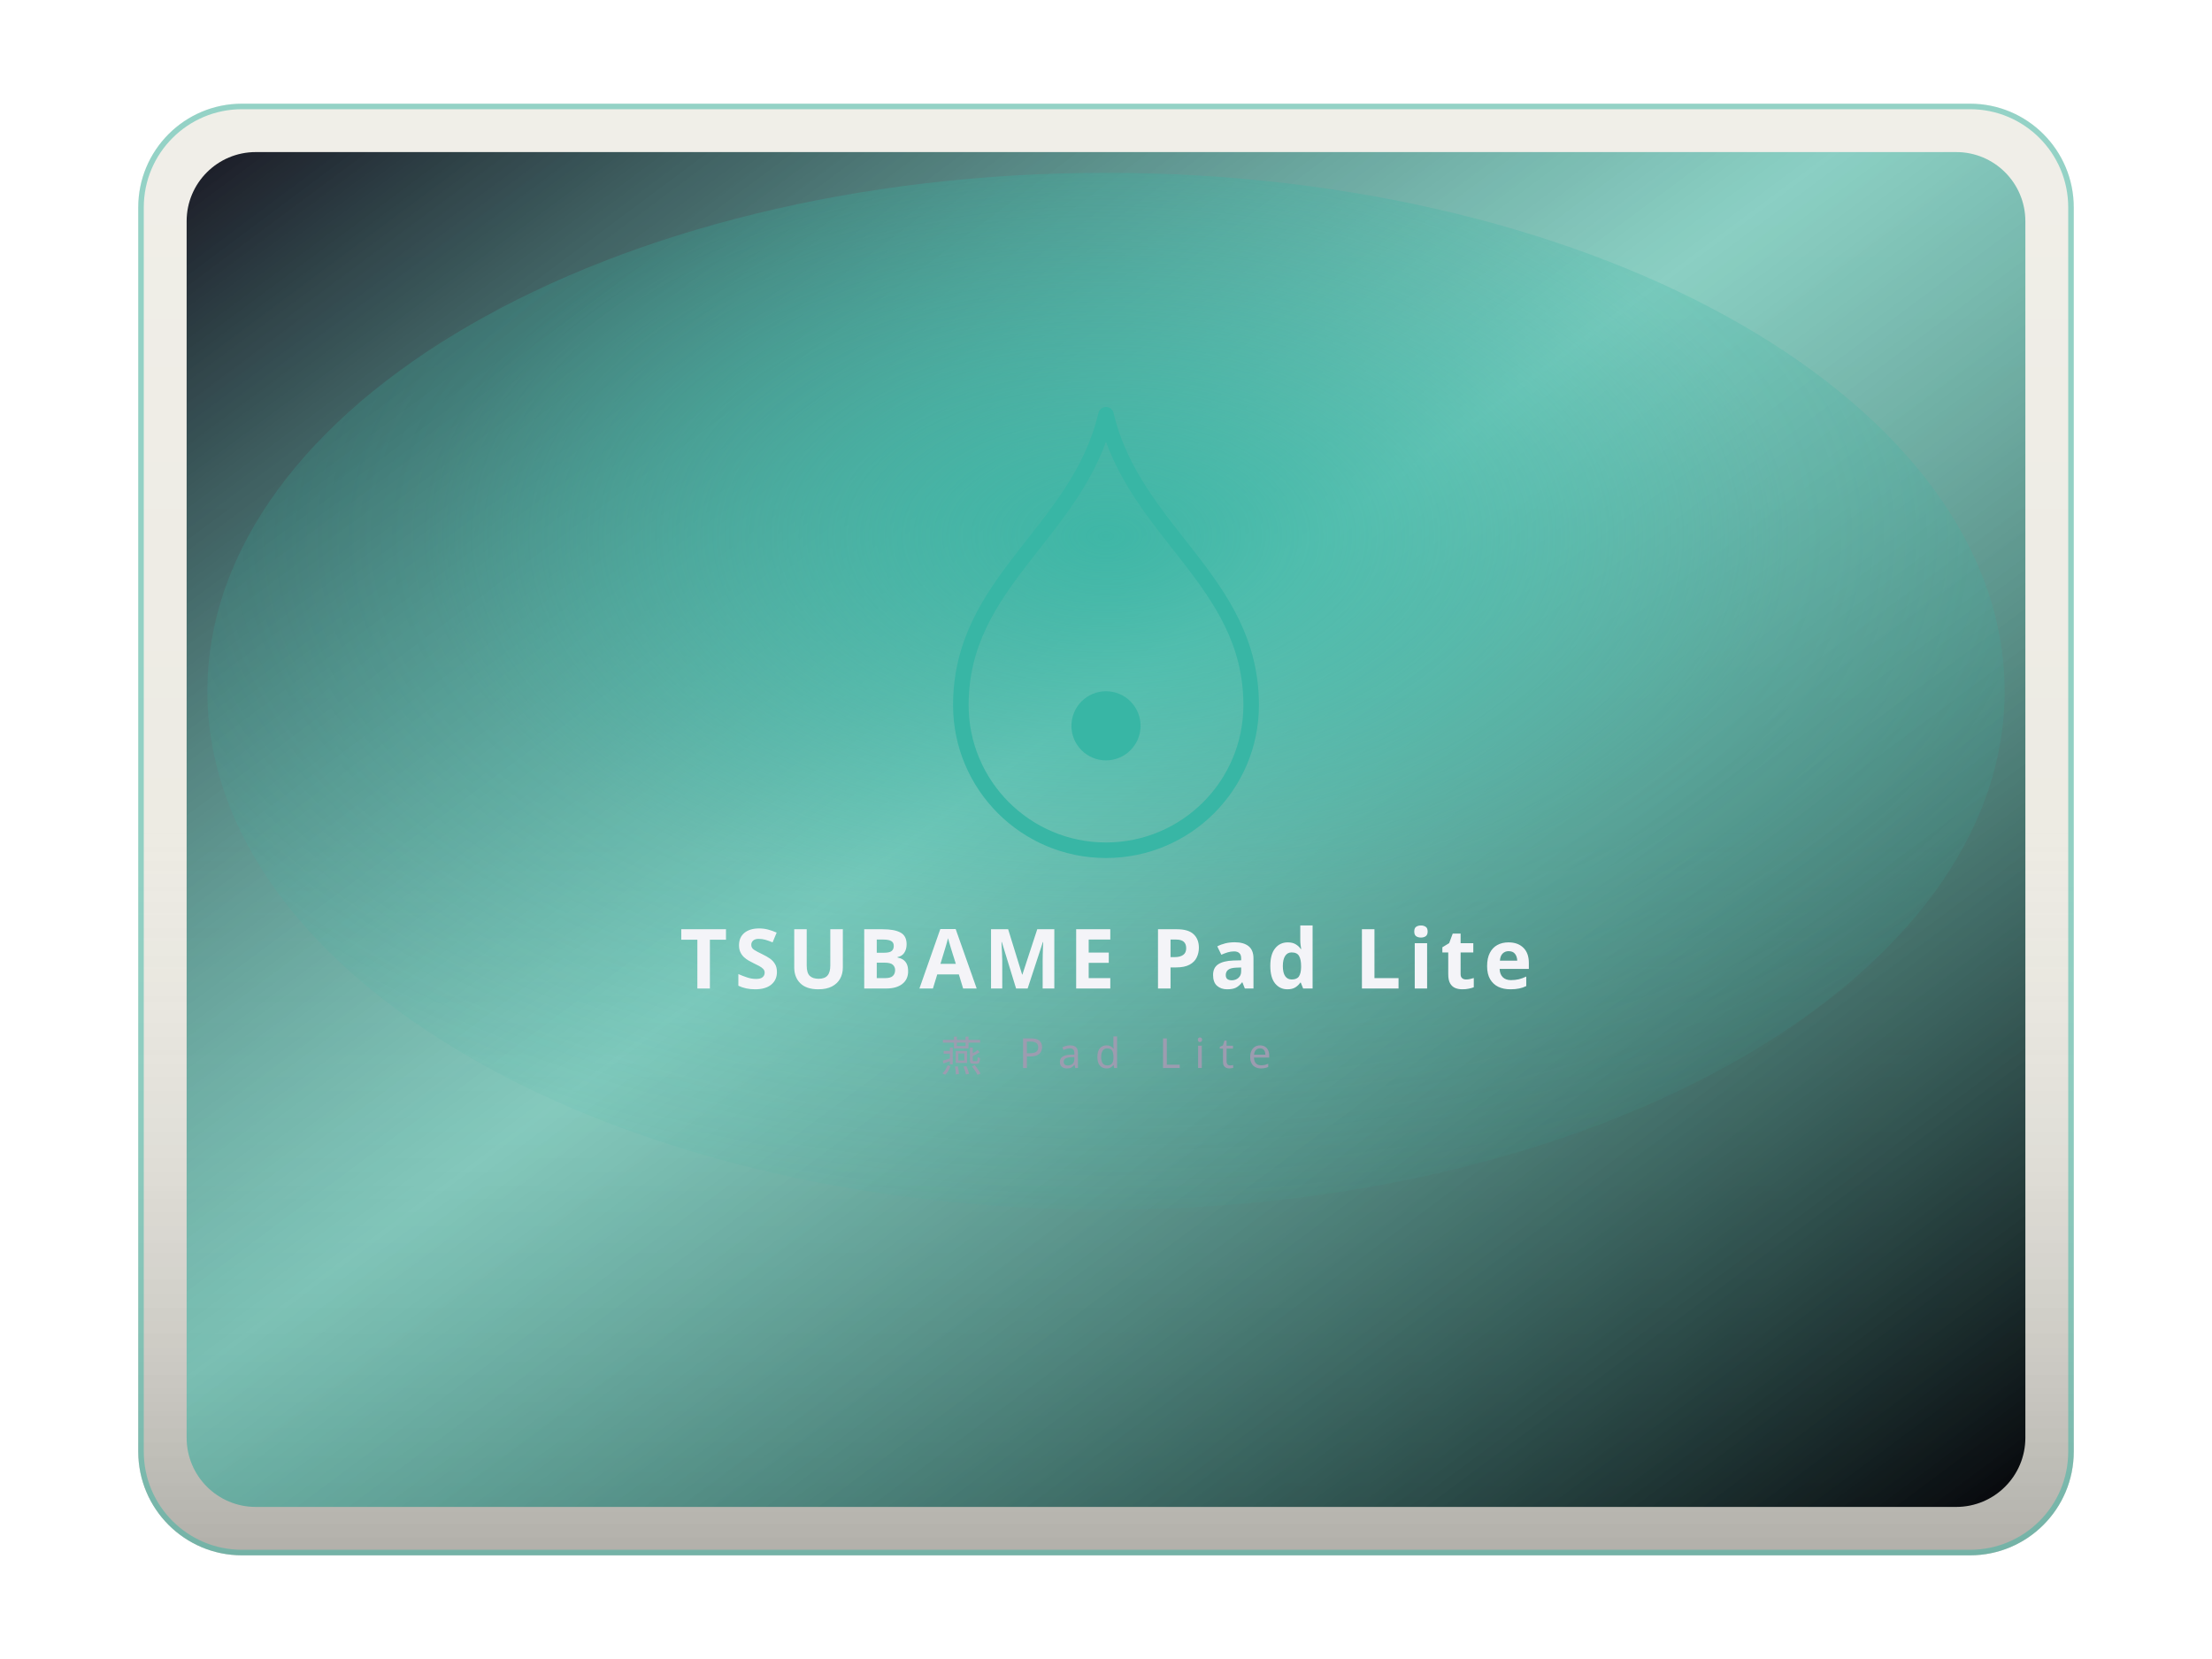
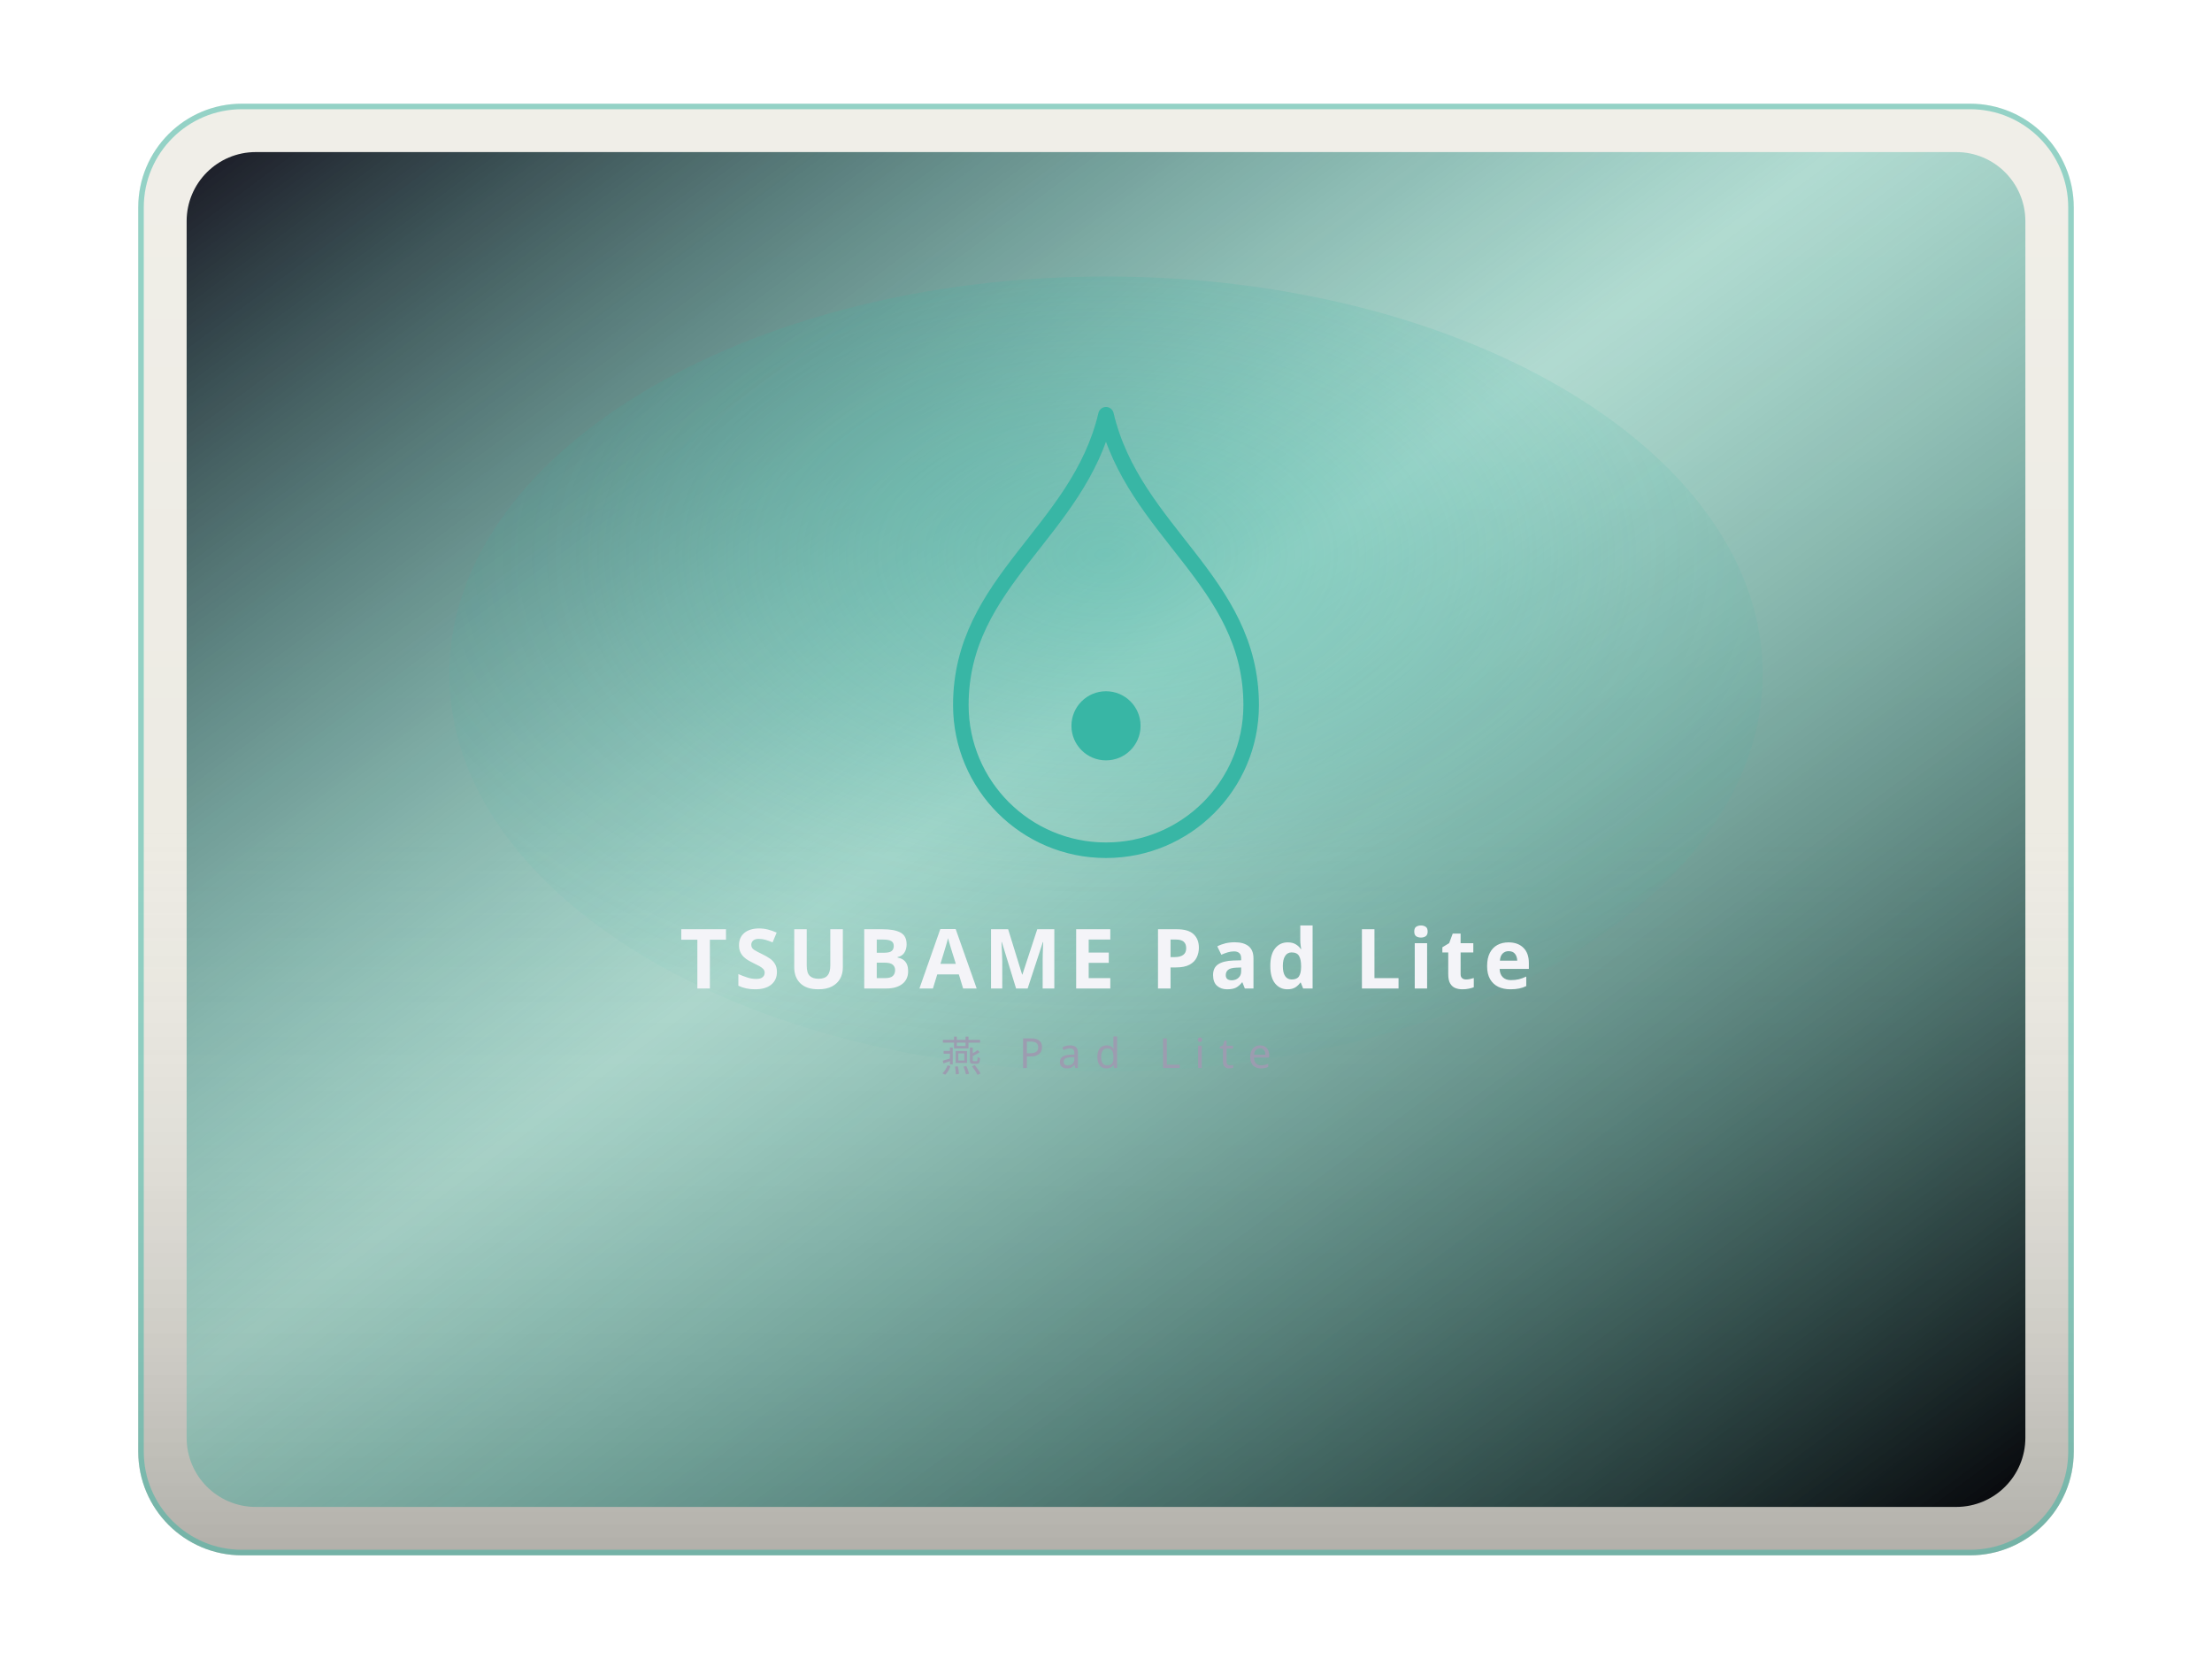
<svg xmlns="http://www.w3.org/2000/svg" viewBox="0 0 640 480" role="img" aria-label="TSUBAME Pad Lite">
  <defs>
    <linearGradient id="scrtpadlite0" x1="0" y1="0" x2="1" y2="1">
      <stop offset="0" stop-color="#1b1b26" />
-       <stop offset="0.45" stop-color="#38b6a5" stop-opacity="0.55" />
+       <stop offset="0.45" stop-color="#38b6a5" stop-opacity="0.34" />
      <stop offset="1" stop-color="#07070b" />
    </linearGradient>
    <radialGradient id="flaretpadlite0" cx="0.5" cy="0.35" r="0.75">
-       <stop offset="0" stop-color="#38b6a5" stop-opacity="0.9" />
-       <stop offset="0.5" stop-color="#38b6a5" stop-opacity="0.25" />
+       <stop offset="0" stop-color="#38b6a5" stop-opacity="0.42" />
+       <stop offset="0.55" stop-color="#38b6a5" stop-opacity="0.12" />
      <stop offset="1" stop-color="#38b6a5" stop-opacity="0" />
    </radialGradient>
    <linearGradient id="metaltpadlite0" x1="0" y1="0" x2="0" y2="1">
      <stop offset="0" stop-color="#ffffff" stop-opacity="0.22" />
      <stop offset="0.5" stop-color="#ffffff" stop-opacity="0.04" />
      <stop offset="1" stop-color="#000000" stop-opacity="0.25" />
    </linearGradient>
  </defs>
  <rect x="40" y="30" width="560" height="420" rx="30" fill="#eceae2" />
  <rect x="40" y="30" width="560" height="420" rx="30" fill="url(#metaltpadlite0)" />
  <rect x="40.8" y="30.8" width="558.4" height="418.4" rx="29.2" fill="none" stroke="#38b6a5" stroke-opacity="0.5" stroke-width="1.6" />
  <rect x="54" y="44" width="532" height="392" rx="20" fill="url(#scrtpadlite0)" />
-   <ellipse cx="320" cy="200" rx="260" ry="150" fill="url(#flaretpadlite0)" />
+   <ellipse cx="320" cy="195" rx="190" ry="115" fill="url(#flaretpadlite0)" />
  <path d="M320 120 c-8 34 -42 48 -42 84 a42 42 0 0 0 84 0 c0 -36 -34 -50 -42 -84z" fill="none" stroke="#38b6a5" stroke-width="4.5" stroke-linejoin="round" />
  <circle cx="320" cy="210" r="10" fill="#38b6a5" />
  <text x="320" y="286" font-family="'Noto Sans JP',sans-serif" font-size="24" font-weight="800" fill="#f4f4f8" text-anchor="middle" letter-spacing="2">TSUBAME Pad Lite</text>
  <text x="320" y="310" font-family="'Noto Sans JP',sans-serif" font-size="12" fill="#9c9cb0" text-anchor="middle" letter-spacing="4">燕 Pad Lite</text>
</svg>
